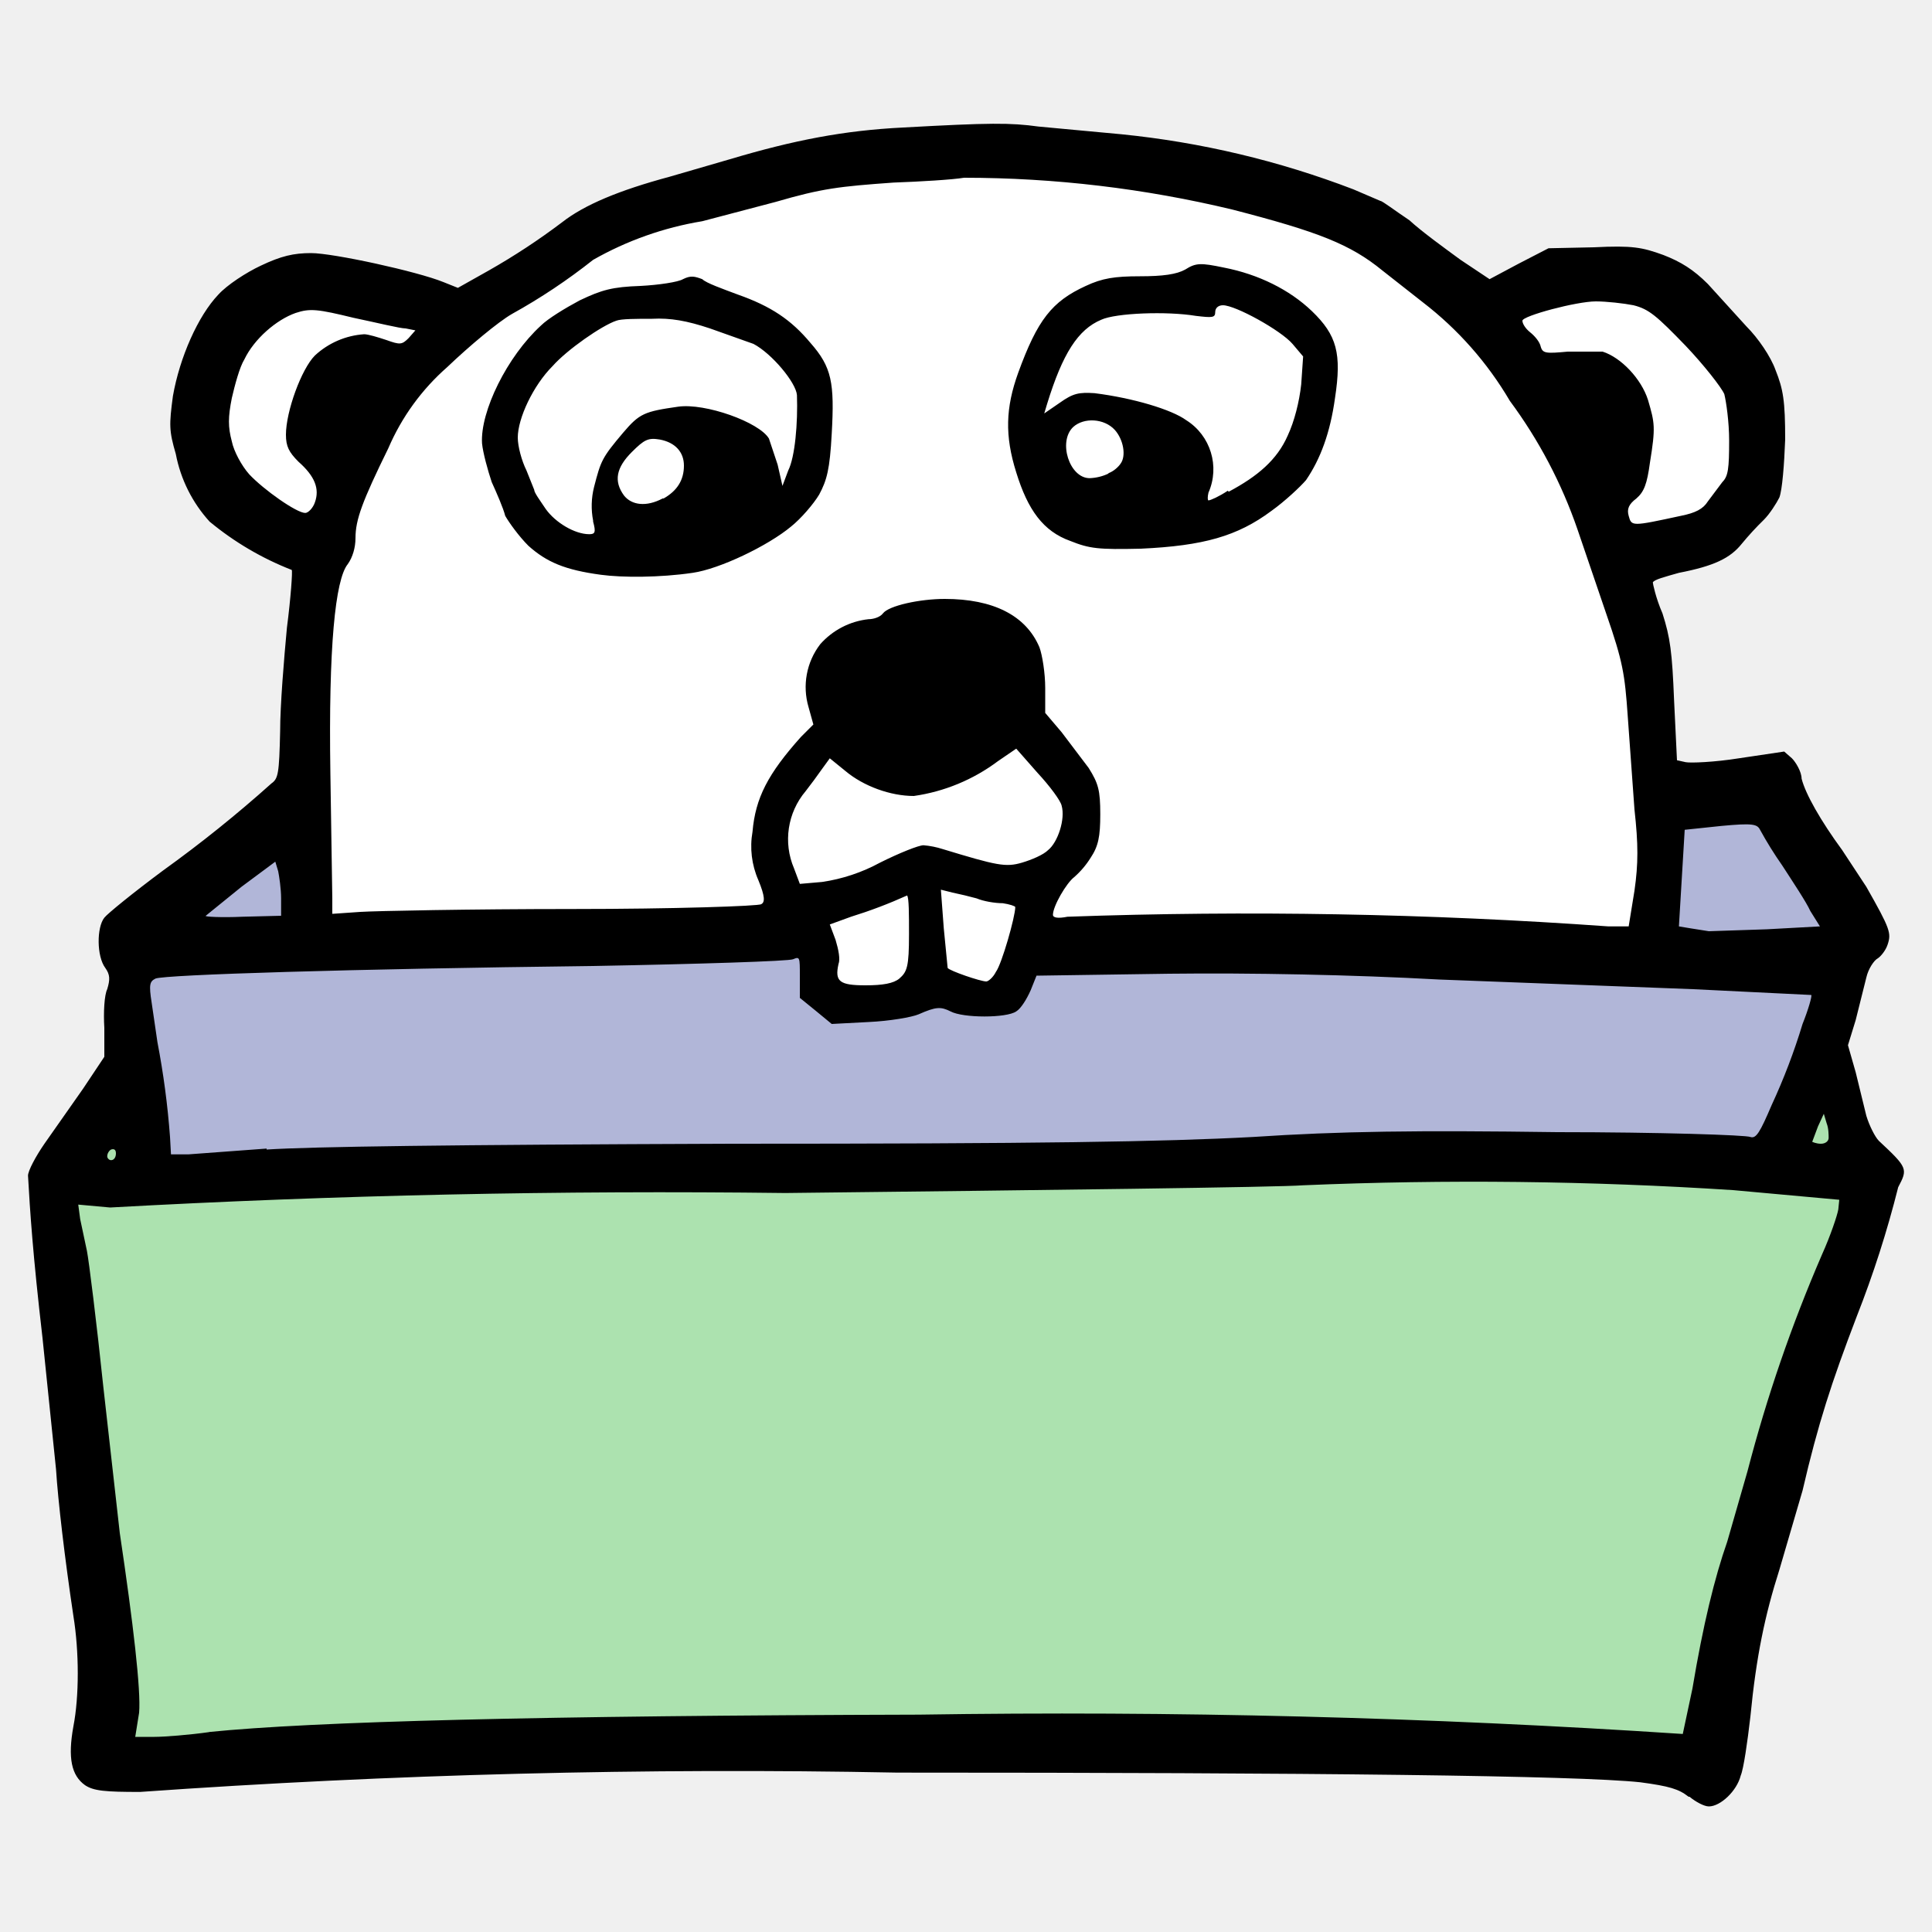
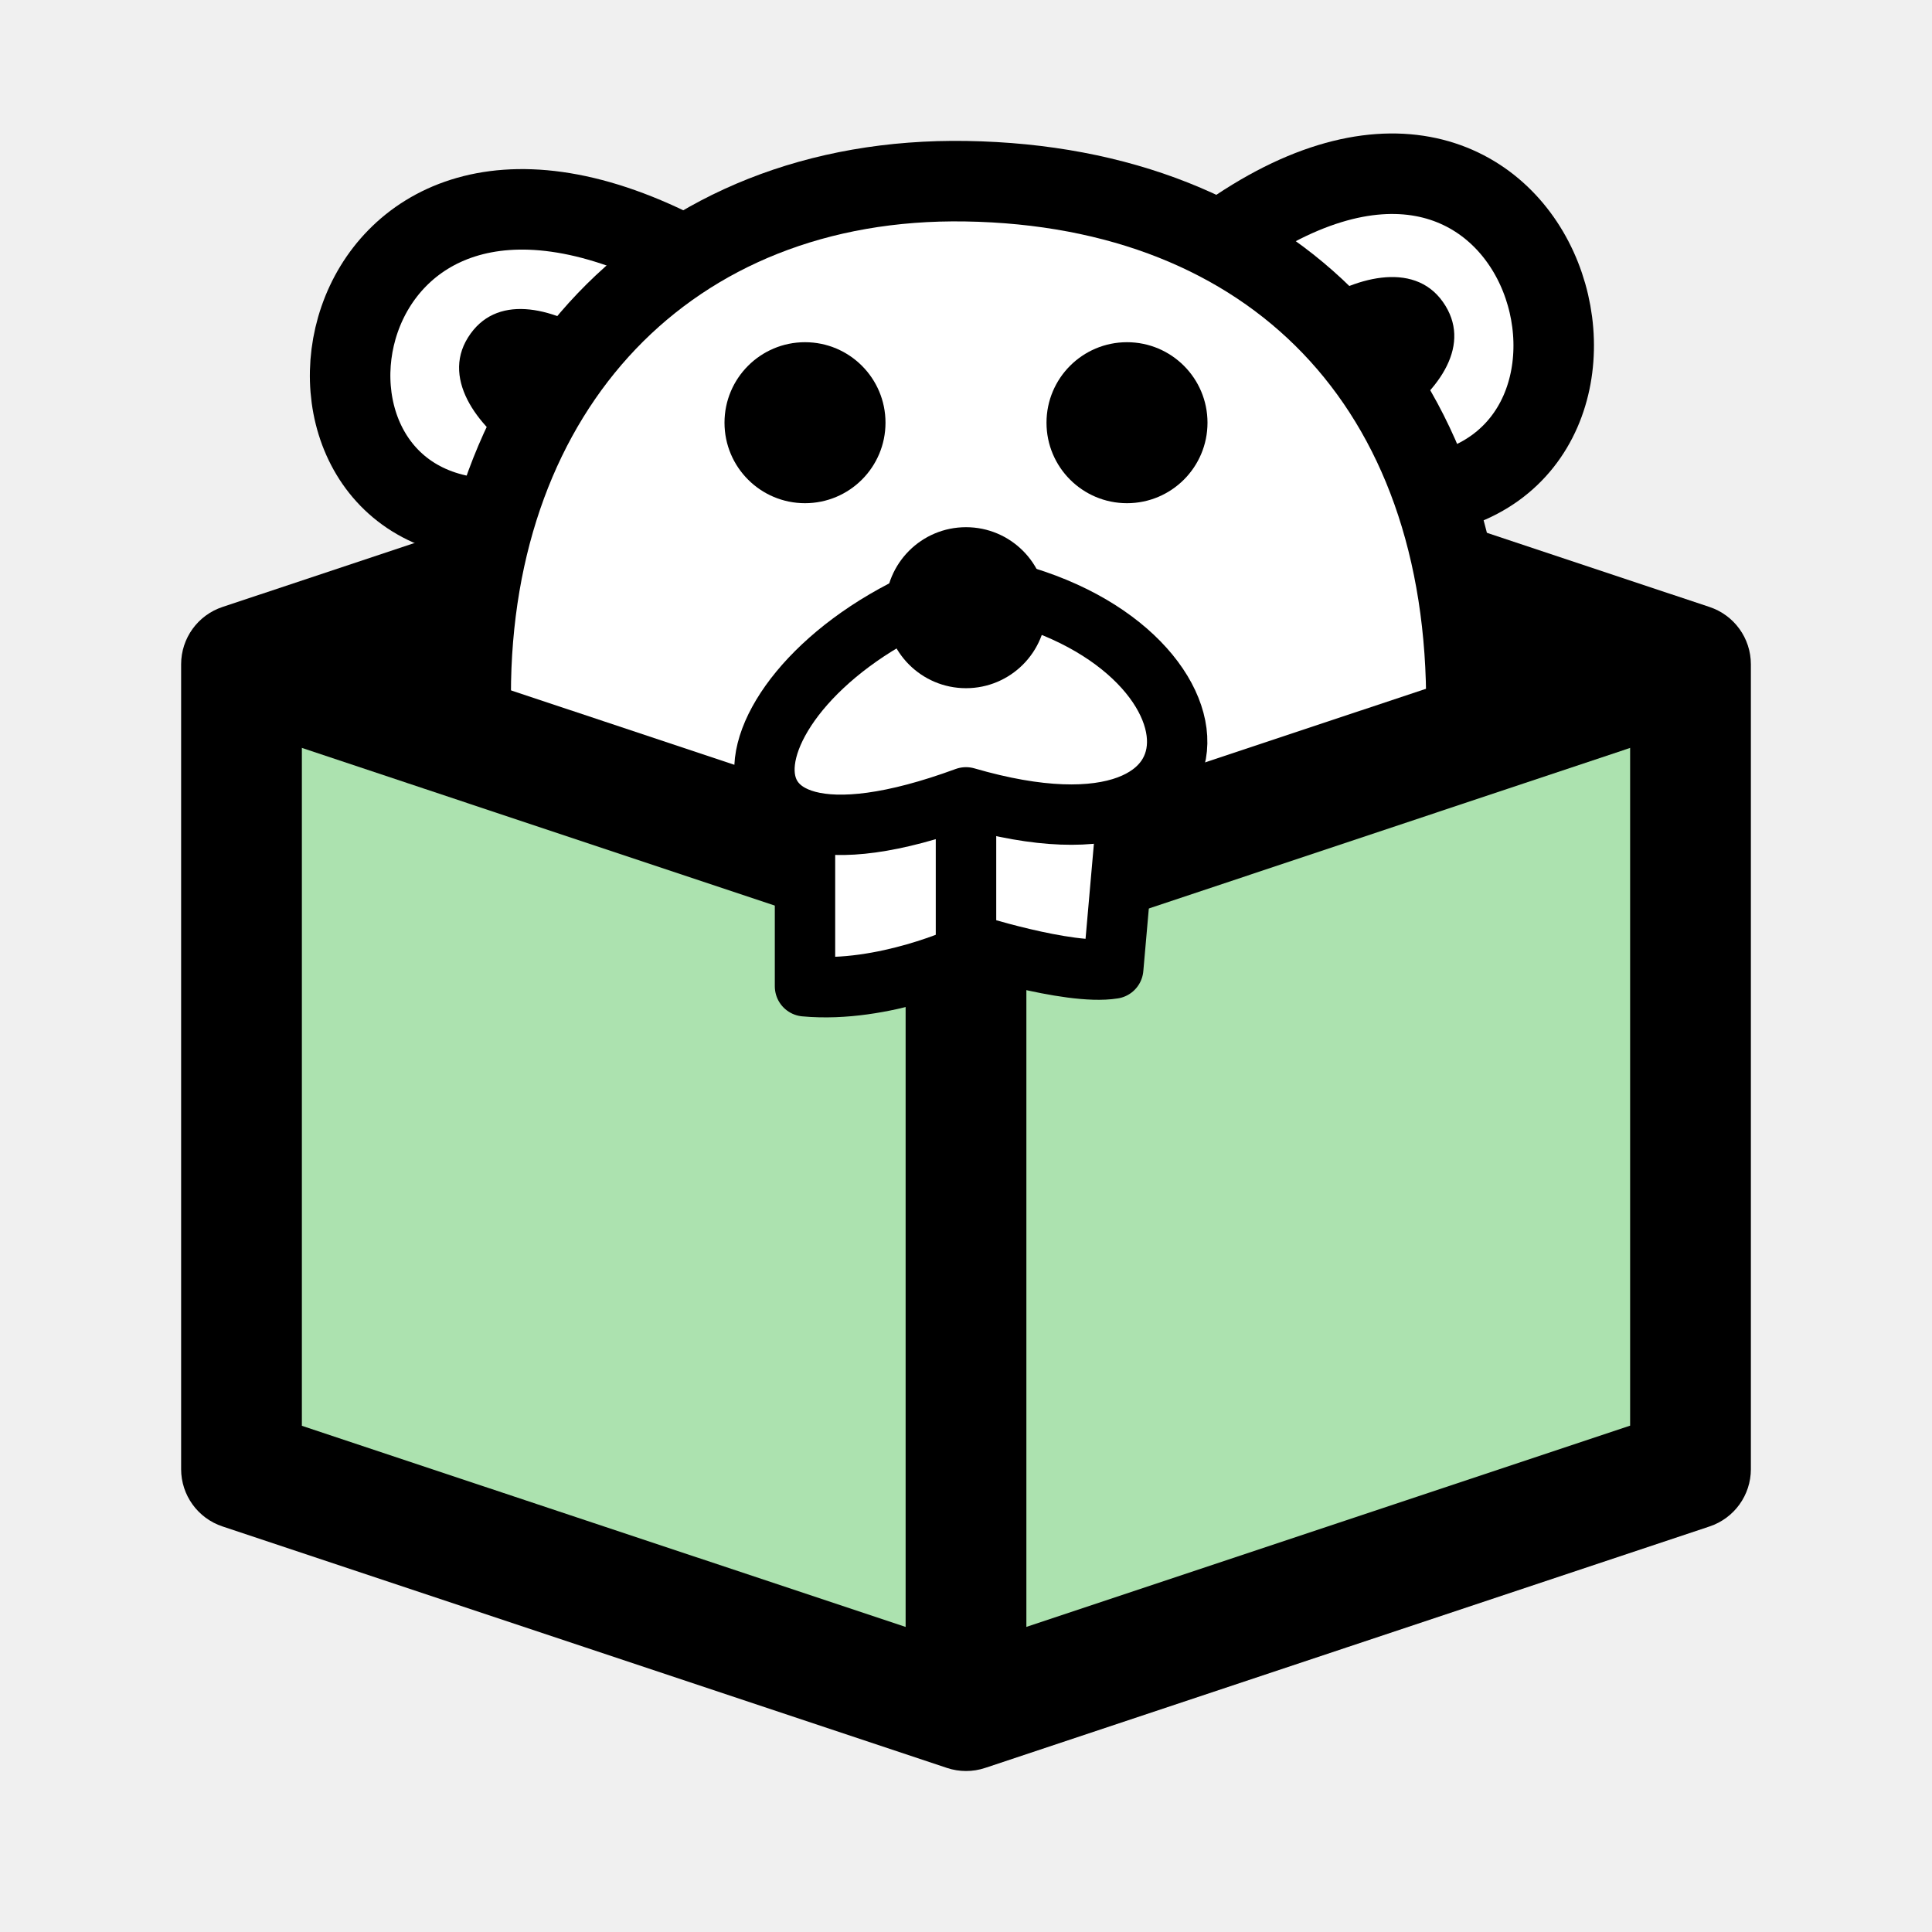
- <svg xmlns="http://www.w3.org/2000/svg" width="200" height="200">
-   <path d="M32.6 97.4l-1.1-31.1 2-10.1-9-3.6-4-9.8 3.3-9.5 7.8-4L48 32.5l14.3-9.3L89 16.7l19-.7 29.5 5.1 16.7 12.5 7.3-4.8 10.2.2 10.3 11.4-.5 11.4-5.4 4.4-8 3 3.2 16.2.4 24-66-1.6-1.6 5-9.4-.1-8.4 1.6-2-1.4.5-5.5L83 95l-4.2 2z" fill="#fff" fill-rule="evenodd" />
-   <path d="M31 85.9L14 98.6l3 24 46.6-1.6 53 .6 48.8-2 17.3 1.4 7.4-24.2-8.7-14.4-10.5.2-1.8 17-64-.2-2.2 4.2-8.3-1-3.3 1.8-5.1-.1-2-1.4-1.2-7.8-4.2 2-48.3 1.2z" fill="#b1b6d8" fill-rule="evenodd" />
-   <path d="M14 113.5L5.8 123l5.6 51-1 8.7 10.5.4 34.4-1.7 67.8-.5 53.3 2 5.3-24.3 11.5-36.3-4.2-10.6-6.9 9.8-22.7-.9-51.7 1.2-72.6.1-19.4 1.3z" fill="#ace2af" fill-rule="evenodd" />
-   <path d="M174.8 186c-1-.8-2-1.1-5-1.5-6.6-.7-33.6-1-76.9-1a871.3 871.3 0 00-78.4 2c-3.6 0-4.8-.1-5.7-.7-1.4-1-1.8-2.8-1.2-6.1.6-3.1.6-7.7 0-11.4-.9-6-1.6-12-1.8-15.2l-1.4-13.6c-1-8.6-1.3-13.2-1.5-16.8 0-.5.8-2 1.7-3.3l4-5.7 2.2-3.3v-3c-.1-1.6 0-3.4.3-4 .3-1 .3-1.5-.2-2.2C10 99 10 96 10.8 95c.3-.4 3-2.6 6.1-4.9a133.6 133.6 0 0011.2-9c.7-.5.8-1 .9-5.4 0-2.7.4-7.5.7-10.7.4-3.1.6-5.9.5-6a31 31 0 01-8.5-5 14.4 14.4 0 01-3.5-7c-.7-2.4-.7-3-.3-6 .7-4 2.6-8.3 4.7-10.5.9-1 2.9-2.3 4.4-3 2.1-1 3.4-1.3 5.2-1.3 2.3 0 11 1.9 13.7 3l1.5.6 3.2-1.8a69.5 69.5 0 007.6-5c2.3-1.8 5.9-3.3 11.1-4.7l6.2-1.8c6.7-2 11.9-3 18-3.3 9-.5 11.1-.5 14-.1l8.6.8a93 93 0 0124 5.7l2.8 1.2c.2 0 1.5 1 3 2 1.3 1.2 3.8 3 5.3 4.1l3 2 3-1.6 3.1-1.6 4.7-.1c4-.2 5 0 7.2.8 1.8.7 3.1 1.5 4.6 3l4 4.4c1.2 1.2 2.5 3.1 3 4.5.8 2 1 3.2 1 7.2-.1 2.6-.3 5.2-.6 6-.3.6-1 1.7-1.6 2.3a31 31 0 00-2.3 2.5c-1.2 1.5-2.9 2.3-6.5 3-1.4.4-2.6.7-2.7 1 0 .1.3 1.6 1 3.2.8 2.5 1 4 1.2 9l.3 6.2.9.2c.5.1 3 0 5.5-.4l4.7-.7.8.7c.4.4 1 1.4 1 2.1.4 1.6 2 4.4 4.2 7.4l2.5 3.8c2.5 4.4 2.6 4.8 2.2 6-.2.6-.7 1.2-1 1.4-.4.2-1 1.1-1.2 2l-1.1 4.4-.8 2.6.8 2.8 1.1 4.5c.3 1 .9 2.2 1.3 2.6 3 2.8 3 2.9 2 4.8a108.5 108.5 0 01-4.3 13.4c-2.6 6.8-4 11.1-5.6 18l-2.4 8.2c-1.5 4.7-2.4 9-3 15.2-.3 2.6-.7 5.4-1 6.1-.4 1.6-2.1 3.2-3.3 3.2-.5 0-1.4-.5-2-1zm-153.2-6.7c10.8-1.1 34.5-1.7 73.5-1.8a971.9 971.9 0 0179.1 2l1-4.7c1.1-6.6 2.3-11.5 3.6-15.2l2.1-7.3a154 154 0 017.7-22.4c.9-2 1.6-4.1 1.7-4.7l.1-1-11-1a417.5 417.5 0 00-44.5-.5c-2.5.2-26.6.5-53.6.8a1033.6 1033.6 0 00-69.9 1.5l-3.3-.3.2 1.5.7 3.3c.2 1 1 7.4 1.7 14.1l1.7 15.1c1.4 9.4 2.2 16.3 2 18.6l-.4 2.5H16c1 0 3.6-.2 5.7-.5zM12 119.4c0-.4-.2-.5-.5-.4-.2.1-.4.4-.4.7 0 .2.2.4.4.4.3 0 .5-.3.5-.7zm15.6-.4c4.6-.3 18.8-.5 48.1-.6 32 0 44.6-.2 54-.7 9-.6 17-.7 31.5-.5 10.6 0 19.6.3 20 .5.6.2 1-.5 2.2-3.3a64.4 64.4 0 003.2-8.4c.6-1.5 1-2.9.9-3l-12.2-.6-26.3-1c-9-.5-19.6-.7-28-.6l-13.7.2-.6 1.5c-.4.9-1 1.9-1.5 2.2-1 .7-5.5.7-6.8 0-1-.5-1.5-.5-3.3.3-.7.3-3 .7-5.2.8l-3.8.2-1.7-1.4-1.6-1.3V101c0-1.9 0-2-.7-1.7-.4.2-9.8.5-20.7.7-25.2.3-44.3.9-45.3 1.3-.6.3-.7.6-.4 2.5l.6 4.1a85 85 0 011.3 9.8l.1 1.8h1.8l8.1-.6zm161.7-1.2c0-.3 0-1-.2-1.5l-.3-1-.6 1.3-.6 1.6s.4.2.9.2.8-.3.8-.6zm-96.2-16.5c.8-.7 1-1.2 1-4.6 0-2 0-3.8-.2-4a50.2 50.2 0 01-5.8 2.2l-2.2.8.6 1.6c.3 1 .5 2 .3 2.5-.4 1.8.1 2.2 2.8 2.2 1.8 0 2.9-.2 3.5-.7zm10-.7c.6-.8 2-5.7 2-6.7 0-.1-.6-.3-1.3-.4-.8 0-2-.2-2.7-.5a44 44 0 00-2.5-.6l-1.2-.3.3 4 .4 4.1c.2.3 3.4 1.4 4 1.4.2 0 .7-.4 1-1zm79.8-4.4l5.5-.3-1-1.6c-.4-.9-1.8-3-2.9-4.7a39.7 39.7 0 01-2.3-3.7c-.3-.6-.8-.7-4-.4l-3.8.4-.3 5-.3 5 1.2.2 1.9.3 6-.2zm-13.7-4c.4-2.8.4-4.8 0-8.4l-.7-9.7c-.3-4.3-.5-5.6-2.2-10.5l-3-8.8a49.3 49.3 0 00-7-13.3 35.6 35.6 0 00-9-10.2l-4.2-3.3c-3.3-2.7-6.6-4-15.5-6.3a119 119 0 00-27.8-3.3c-1.2.2-4.5.4-7.3.5-5.6.4-7.4.6-12.2 2l-7.6 2a34 34 0 00-11.3 4 61.6 61.6 0 01-8.4 5.6c-1.4.8-4.4 3.3-6.7 5.5a23.5 23.5 0 00-6.1 8.4c-2.7 5.5-3.4 7.4-3.4 9.3 0 1-.3 2-.8 2.7C34.7 60 34 67 34.2 80l.2 13v1.6l2.9-.2c1.5-.1 11.4-.3 22-.3 10.4 0 19.3-.3 19.5-.5.4-.2.4-.8-.3-2.5a8.7 8.7 0 01-.6-5c.3-3.5 1.6-6 5-9.8l1.3-1.3-.5-1.8a7.3 7.3 0 011.2-6.5 7.8 7.8 0 015-2.6c.5 0 1.2-.2 1.5-.6.6-.8 3.8-1.5 6.4-1.5 5 0 8.4 1.7 9.8 5 .3.8.6 2.7.6 4.2v2.6l1.7 2 2.8 3.7c1 1.6 1.2 2.3 1.2 4.8 0 2.3-.2 3.3-1 4.5a9 9 0 01-1.7 2c-.8.6-2.2 3-2.2 3.9 0 .3.5.4 1.5.2a523.4 523.4 0 0156 1h2.1zm-107-32.7c-3.7-.5-5.6-1.3-7.5-3-1-1-2-2.4-2.4-3.1-.2-.8-.9-2.4-1.4-3.5-.4-1.2-.9-3-1-4-.2-3.3 2.6-9 6.1-12.2.7-.7 2.5-1.8 4-2.6 2.3-1.1 3.4-1.4 6.3-1.5 1.9-.1 3.9-.4 4.4-.7.8-.4 1.2-.3 2 0 .4.4 2.1 1 3.7 1.6 3.4 1.2 5.5 2.6 7.5 5 2.2 2.5 2.5 4.1 2.2 9.4-.2 3.7-.5 4.8-1.3 6.3-.6 1-1.9 2.5-2.9 3.3-2.4 2-7.4 4.4-10.2 4.8-3.4.5-7.3.5-9.5.2zm-.8-5.6a8 8 0 01.1-3.5c.7-2.7.8-3 3-5.6 1.7-2 2.2-2.2 5.7-2.7 2.8-.4 8.4 1.6 9.4 3.3l.9 2.7.5 2.2.6-1.6c.7-1.4 1-4.9.9-7.8-.1-1.3-2.6-4.3-4.5-5.3L73.5 34c-2.4-.8-4.1-1.1-6-1-1.6 0-3.2 0-3.7.2-1.5.5-5.1 3-6.6 4.7-2 2-3.6 5.4-3.6 7.4 0 .9.4 2.4.9 3.4l.8 2c0 .3.6 1.1 1.2 2 1 1.4 3 2.6 4.5 2.6.6 0 .7-.2.4-1.3zm7.3-2.3c1.4-.8 2.1-1.9 2.1-3.4 0-1.4-.9-2.4-2.5-2.7-1.2-.2-1.6 0-2.9 1.3-1.6 1.6-1.9 3-.8 4.5.8 1 2.3 1.2 4 .3zm42.1 4.4c-2.8-1-4.4-3.2-5.6-7.1-1.2-3.8-1.1-6.7.2-10.3 2-5.5 3.5-7.4 7-9 1.7-.8 3-1 5.6-1 2.4 0 3.8-.2 4.7-.7 1.1-.7 1.6-.7 4-.2 3.6.7 6.8 2.3 9.1 4.5 2.6 2.5 3.1 4.4 2.4 9-.5 3.6-1.5 6.3-3 8.5-.6.7-2.2 2.2-3.6 3.2-3.5 2.6-7 3.6-13.5 3.9-4.4.1-5.3 0-7.3-.8zm16.4-5.1c3-1.6 5-3.3 6.1-5.8.7-1.5 1.2-3.5 1.4-5.3l.2-2.9-1.1-1.3c-1.2-1.4-5.9-4-7.2-4-.5 0-.8.3-.8.7 0 .6-.3.6-2 .4-3-.5-8.3-.3-9.8.4-2.4 1-4 3.5-5.6 8.7l-.3 1 1.6-1.1c1.4-1 2-1.1 3.6-1 4 .5 8 1.7 9.5 2.8a6 6 0 012.3 7.5c-.1.4-.1.8 0 .8.2 0 1.1-.4 2-1zM114.7 49c.6-.2 1.1-.7 1.3-1 .6-.8.3-2.5-.6-3.5-1.1-1.2-3.2-1.3-4.3-.3-1.6 1.5-.4 5.3 1.7 5.3a5 5 0 002-.5zM29.1 93c0-1-.2-2.3-.3-2.8l-.3-1-3.5 2.6-3.7 3c-.2.1 1.6.2 3.8.1l4-.1v-1.8zm62-3.7c2-1 4-1.8 4.5-1.8a9 9 0 012 .4c5.6 1.7 6.5 1.9 8.2 1.4 1-.3 2.2-.8 2.7-1.3 1-.8 1.8-3.2 1.4-4.6-.1-.5-1.2-2-2.5-3.4l-2.2-2.5-1.9 1.3a19 19 0 01-8.7 3.6c-2.4 0-5.2-1-7.1-2.6l-1.6-1.3-.8 1.1a59 59 0 01-1.7 2.3 7.7 7.7 0 00-1.2 8l.6 1.6 2.3-.2a18 18 0 006-2zM174 53.4c1.5-.3 2.3-.7 2.8-1.5l1.5-2c.6-.6.7-1.4.7-4.3 0-1.9-.3-4-.5-4.8-.3-.7-2.1-3-4-5-3-3.1-3.8-3.8-5.4-4.2-1-.2-2.8-.4-3.9-.4-2 0-7.6 1.5-7.6 2 0 .3.3.8.8 1.2.5.4 1 1 1.1 1.5.2.7.6.7 2.8.5h3.6c1.9.6 4 2.8 4.7 5 .7 2.4.8 2.8.2 6.5-.3 2.2-.6 3-1.4 3.7-.8.6-1 1.1-.8 1.8.3 1.1.3 1.1 5.4 0zM32.6 52c.5-1.4 0-2.7-1.7-4.2-1-1-1.3-1.6-1.3-2.8 0-2.4 1.6-6.8 3-8.2a8.3 8.3 0 015.1-2.2c.4 0 1.4.3 2.3.6 1.4.5 1.6.5 2.3-.2l.7-.8-1-.2c-.6 0-3-.6-5.4-1.1-3.7-.9-4.5-1-6-.5-2 .7-4.3 2.7-5.3 4.8-.5.8-1 2.7-1.3 4-.4 2-.4 3 0 4.5.2 1 1 2.5 1.8 3.4 1.5 1.6 4.9 4 5.8 4 .3 0 .8-.5 1-1.1z" />
+ <svg xmlns="http://www.w3.org/2000/svg" version="1.1" width="24" height="24" viewBox="0 0 24 24" id="svg4">
+   <defs id="defs8" />
+   <path style="fill:#ffffff;fill-rule:evenodd;stroke:none;stroke-width:1px;stroke-linecap:butt;stroke-linejoin:miter;stroke-opacity:1" d="M 6,8.844 5.771,6.525 C 3.164,4.62 4.988,1.681 8.422,3.137 L 12,2.251 15.353,2.93 C 19.11,0.934 20.8,4.871 17.582,6.166 L 18,8.808 14,10.84 13.829,12.031 10,12.251 v -1.935 z" id="path960" />
+   <path style="fill:#ace2af;fill-opacity:1;fill-rule:evenodd;stroke:none;stroke-width:1px;stroke-linecap:butt;stroke-linejoin:miter;stroke-opacity:1" d="M 3,8.251 V 18.251 l 9,3 c 0,0 9,-3 9,-3 V 8.251 L 14,10.624 13.829,12.031 10,12.251 v -1.703 L 3,8.251" id="path930" />
+   <path style="fill:none;fill-rule:evenodd;stroke:#000000;stroke-width:1px;stroke-linecap:butt;stroke-linejoin:miter;stroke-opacity:1" d="m 5.847,8.632 c 0,-3.811 2.456,-6.442 6.153,-6.381 3.798,0.062 6.25,2.528 6.216,6.57" id="path822" />
+   <path style="fill:none;fill-rule:evenodd;stroke:#000000;stroke-width:1px;stroke-linecap:butt;stroke-linejoin:miter;stroke-opacity:1" d="m 15.101,3.038 c 4.099,-3.056 5.717,2.804 2.481,3.128" id="path824" />
+   <path style="fill:none;fill-rule:evenodd;stroke:#000000;stroke-width:1px;stroke-linecap:butt;stroke-linejoin:miter;stroke-opacity:1" d="M 8.422,3.137 C 3.963,0.872 3.064,6.517 6.228,6.445" id="path824-3" />
+   <path style="fill:#000000;fill-rule:evenodd;stroke:none;stroke-width:1px;stroke-linecap:butt;stroke-linejoin:miter;stroke-opacity:1" d="M 16.302,3.798 17.32,5.239 C 17.887,4.847 18.294,4.274 17.924,3.75 17.554,3.226 16.796,3.457 16.302,3.798 Z" id="path841" />
+   <path style="fill:#000000;fill-rule:evenodd;stroke:none;stroke-width:1px;stroke-linecap:butt;stroke-linejoin:miter;stroke-opacity:1" d="M 6.484,5.67 7.421,4.176 C 6.841,3.804 6.155,3.648 5.814,4.192 5.473,4.735 5.979,5.346 6.484,5.67 Z" id="path841-6" />
+   <circle style="color:#000000;overflow:visible;opacity:1;vector-effect:none;fill:#000000;fill-opacity:1;stroke:none;stroke-width:2;stroke-linecap:butt;stroke-linejoin:round;stroke-miterlimit:4;stroke-dasharray:none;stroke-dashoffset:0;stroke-opacity:1" id="path860" cx="10" cy="5.251" r="1" />
+   <circle style="color:#000000;overflow:visible;opacity:1;vector-effect:none;fill:#000000;fill-opacity:1;stroke:none;stroke-width:2;stroke-linecap:butt;stroke-linejoin:round;stroke-miterlimit:4;stroke-dasharray:none;stroke-dashoffset:0;stroke-opacity:1" id="path860-7" cx="14" cy="5.251" r="1" />
+   <circle style="color:#000000;overflow:visible;opacity:1;vector-effect:none;fill:#000000;fill-opacity:1;stroke:none;stroke-width:2;stroke-linecap:butt;stroke-linejoin:round;stroke-miterlimit:4;stroke-dasharray:none;stroke-dashoffset:0;stroke-opacity:1" id="path877" cx="12" cy="7.549" r="1" />
+   <path style="fill:none;fill-rule:evenodd;stroke:#000000;stroke-width:0.75;stroke-linecap:butt;stroke-linejoin:round;stroke-miterlimit:4;stroke-dasharray:none;stroke-opacity:1" d="m 12,9.906 v 1.958 c 0,0 -1.02,0.478 -2,0.388 v -1.935" id="path879" />
+   <path style="fill:none;fill-rule:evenodd;stroke:#000000;stroke-width:0.75;stroke-linecap:butt;stroke-linejoin:round;stroke-miterlimit:4;stroke-dasharray:none;stroke-opacity:1" d="m 12,9.906 v 1.805 c 0,0 1.272,0.411 1.829,0.321 L 14,10.087" id="path879-5" />
+   <path style="fill:none;fill-rule:evenodd;stroke:#000000;stroke-width:0.75;stroke-linecap:butt;stroke-linejoin:round;stroke-miterlimit:4;stroke-dasharray:none;stroke-opacity:1" d="m 12,7.251 c -3,1 -3.661,4 0,2.654 3.661,1.066 3.331,-2.163 0,-2.654 z" id="path896" />
+   <path style="color:#000000;font-style:normal;font-variant:normal;font-weight:normal;font-stretch:normal;font-size:medium;line-height:normal;font-family:sans-serif;font-variant-ligatures:normal;font-variant-position:normal;font-variant-caps:normal;font-variant-numeric:normal;font-variant-alternates:normal;font-feature-settings:normal;text-indent:0;text-align:start;text-decoration:none;text-decoration-line:none;text-decoration-style:solid;text-decoration-color:#000000;letter-spacing:normal;word-spacing:normal;text-transform:none;writing-mode:lr-tb;direction:ltr;text-orientation:mixed;dominant-baseline:auto;baseline-shift:baseline;text-anchor:start;white-space:normal;shape-padding:0;clip-rule:nonzero;display:inline;overflow:visible;visibility:visible;opacity:1;isolation:auto;mix-blend-mode:normal;color-interpolation:sRGB;color-interpolation-filters:linearRGB;solid-color:#000000;solid-opacity:1;vector-effect:none;fill:#000000;fill-opacity:1;fill-rule:evenodd;stroke:none;stroke-width:1.5;stroke-linecap:butt;stroke-linejoin:round;stroke-miterlimit:4;stroke-dasharray:none;stroke-dashoffset:0;stroke-opacity:1;color-rendering:auto;image-rendering:auto;shape-rendering:auto;text-rendering:auto;enable-background:accumulate" d="M 6,6.462 2.764,7.54 A 0.75,0.75 0 0 0 2.25,8.251 V 18.251 a 0.75,0.75 0 0 0 0.514,0.711 l 9,3 a 0.75,0.75 0 0 0 0.473,0 l 9,-3 A 0.75,0.75 0 0 0 21.75,18.251 V 8.251 A 0.75,0.75 0 0 0 21.236,7.54 L 18,6.462 v 1.58 l 2.25,0.75 v 8.918 l -8.25,2.75 -8.25,-2.748 V 8.792 l 2.25,-0.75 z" id="path842" />
+   <path style="fill:none;fill-rule:evenodd;stroke:#000000;stroke-width:1.5;stroke-linecap:butt;stroke-linejoin:miter;stroke-miterlimit:4;stroke-dasharray:none;stroke-opacity:1" d="M 12,21.251 V 11.863" id="path844" />
+   <path style="color:#000000;font-style:normal;font-variant:normal;font-weight:normal;font-stretch:normal;font-size:medium;line-height:normal;font-family:sans-serif;font-variant-ligatures:normal;font-variant-position:normal;font-variant-caps:normal;font-variant-numeric:normal;font-variant-alternates:normal;font-feature-settings:normal;text-indent:0;text-align:start;text-decoration:none;text-decoration-line:none;text-decoration-style:solid;text-decoration-color:#000000;letter-spacing:normal;word-spacing:normal;text-transform:none;writing-mode:lr-tb;direction:ltr;text-orientation:mixed;dominant-baseline:auto;baseline-shift:baseline;text-anchor:start;white-space:normal;shape-padding:0;clip-rule:nonzero;display:inline;overflow:visible;visibility:visible;opacity:1;isolation:auto;mix-blend-mode:normal;color-interpolation:sRGB;color-interpolation-filters:linearRGB;solid-color:#000000;solid-opacity:1;vector-effect:none;fill:#000000;fill-opacity:1;fill-rule:evenodd;stroke:none;stroke-width:1.5;stroke-linecap:butt;stroke-linejoin:miter;stroke-miterlimit:4;stroke-dasharray:none;stroke-dashoffset:0;stroke-opacity:1;color-rendering:auto;image-rendering:auto;shape-rendering:auto;text-rendering:auto;enable-background:accumulate" d="M 3.236,7.54 2.764,8.962 9.809,11.311 V 9.729 Z m 17.527,0 L 14,9.794 v 1.582 l 7.236,-2.414 z" id="path855" />
</svg>
